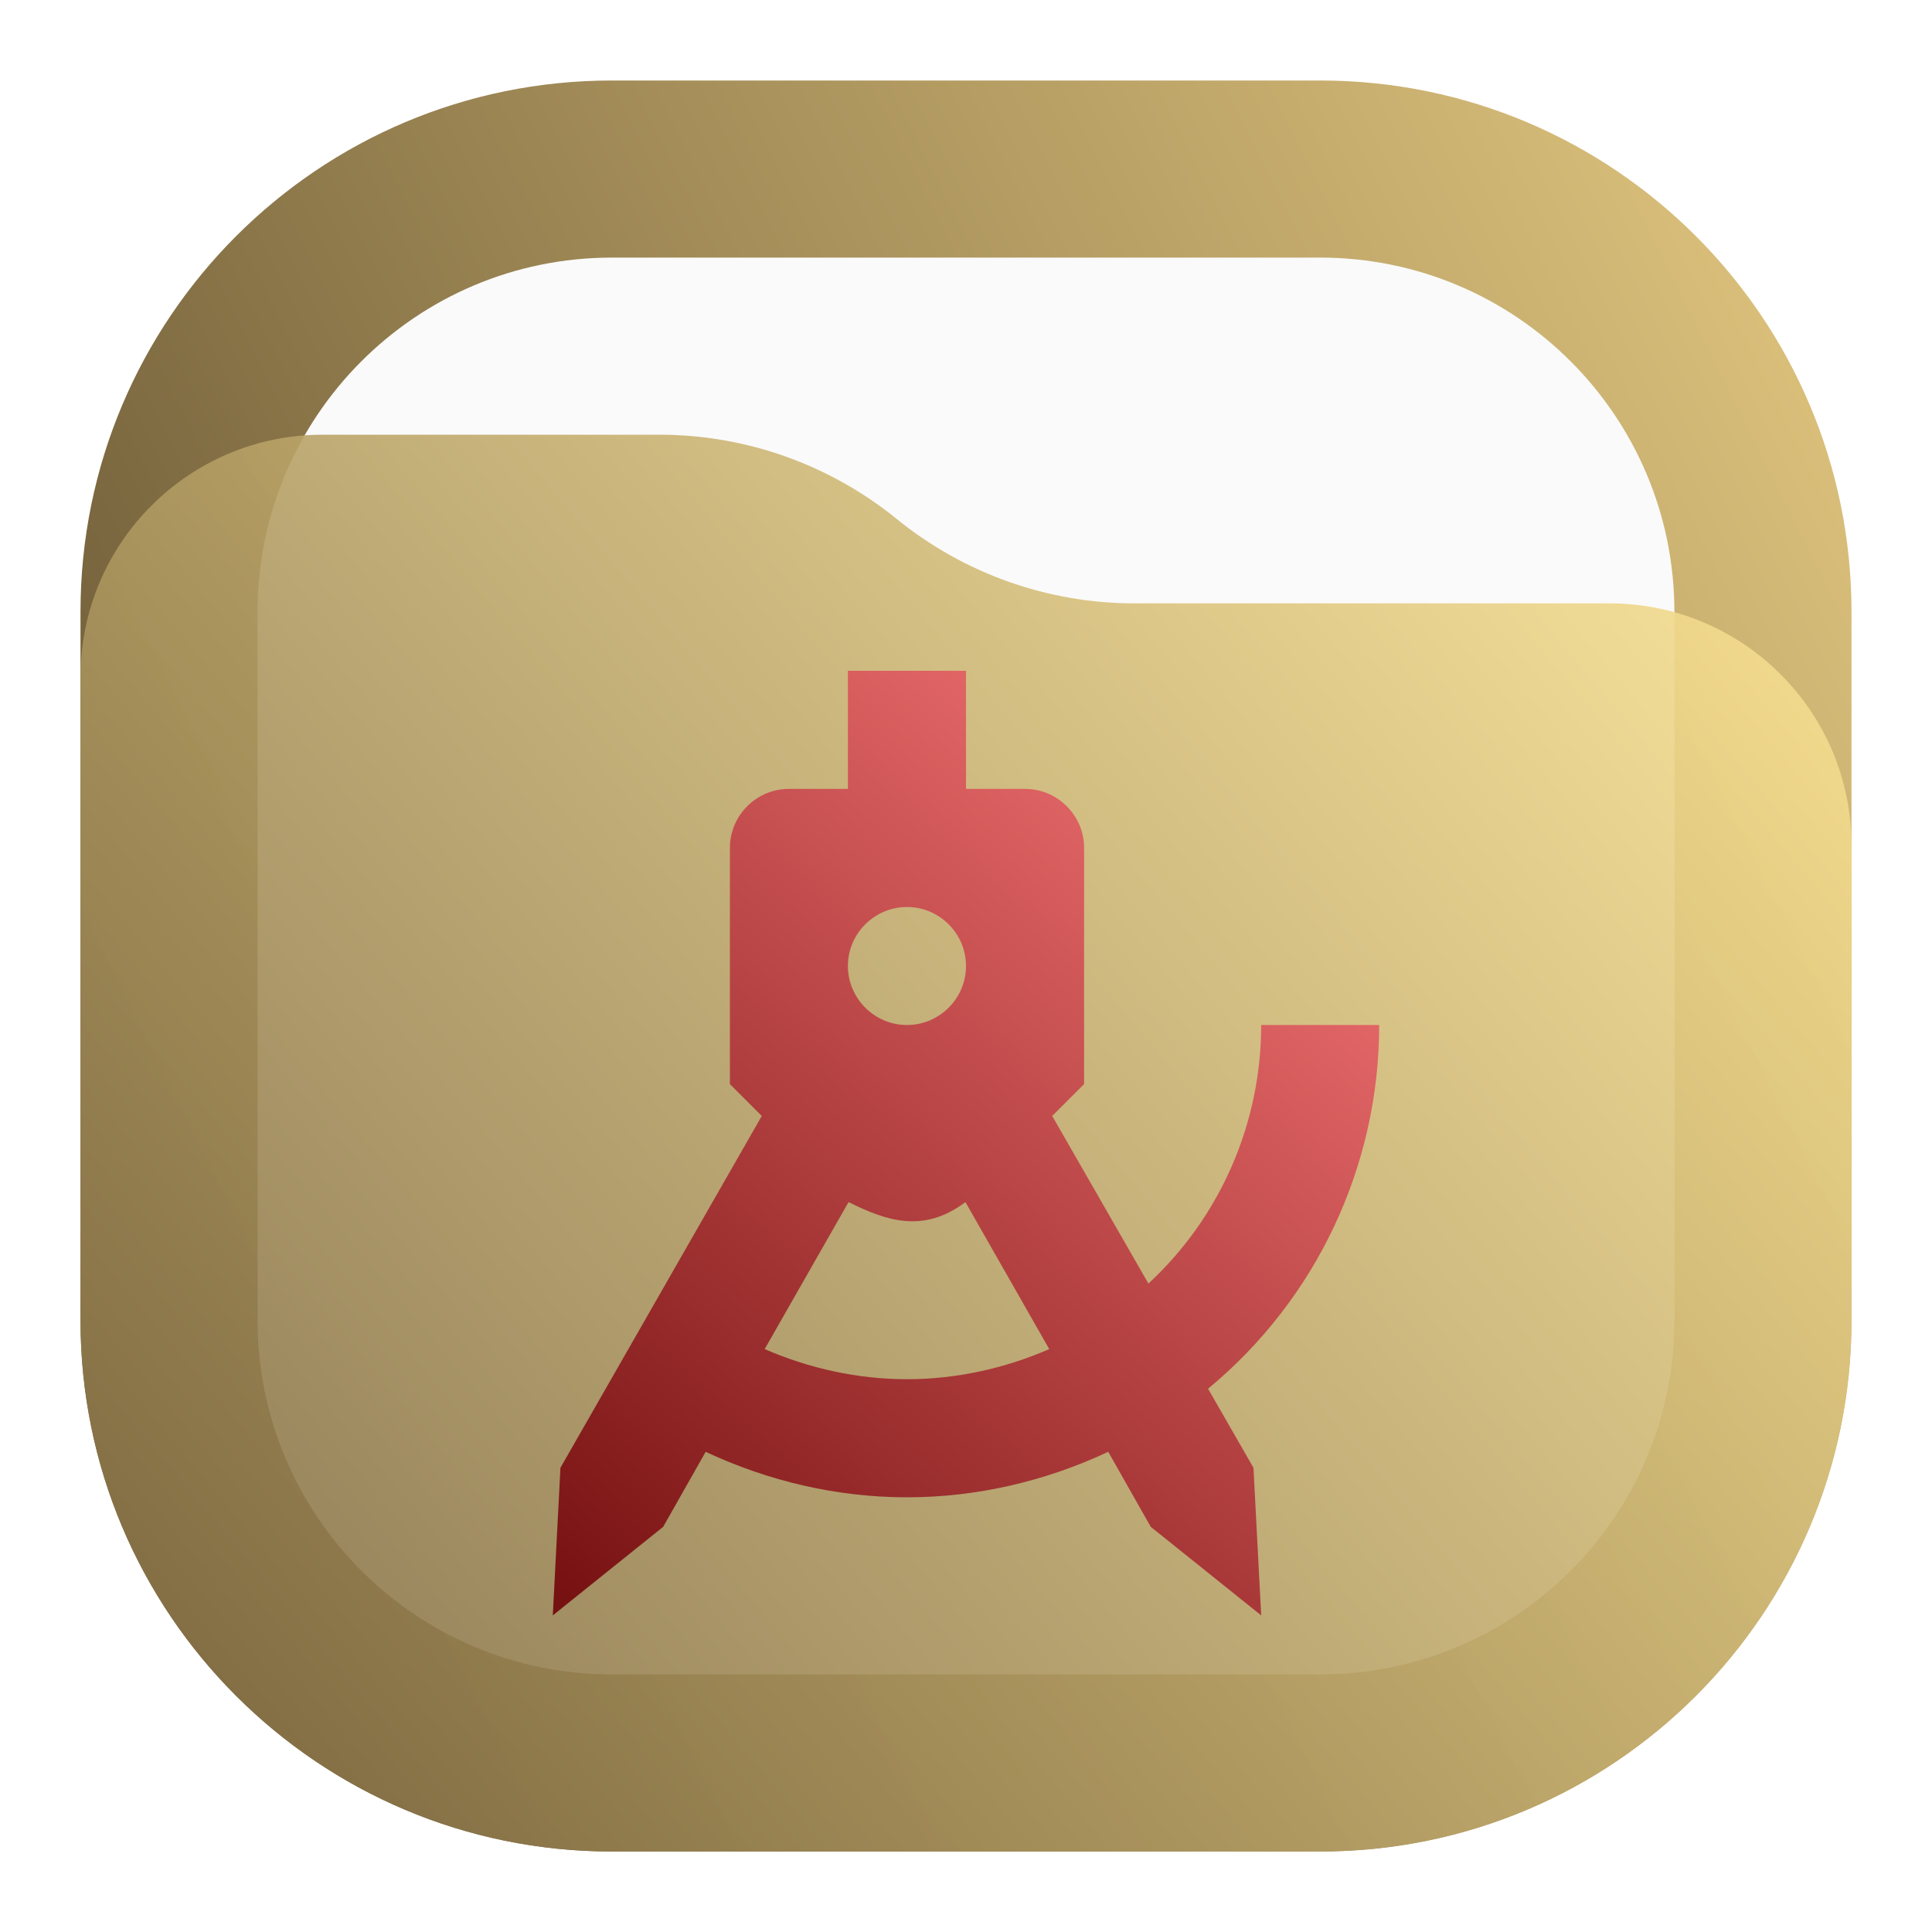
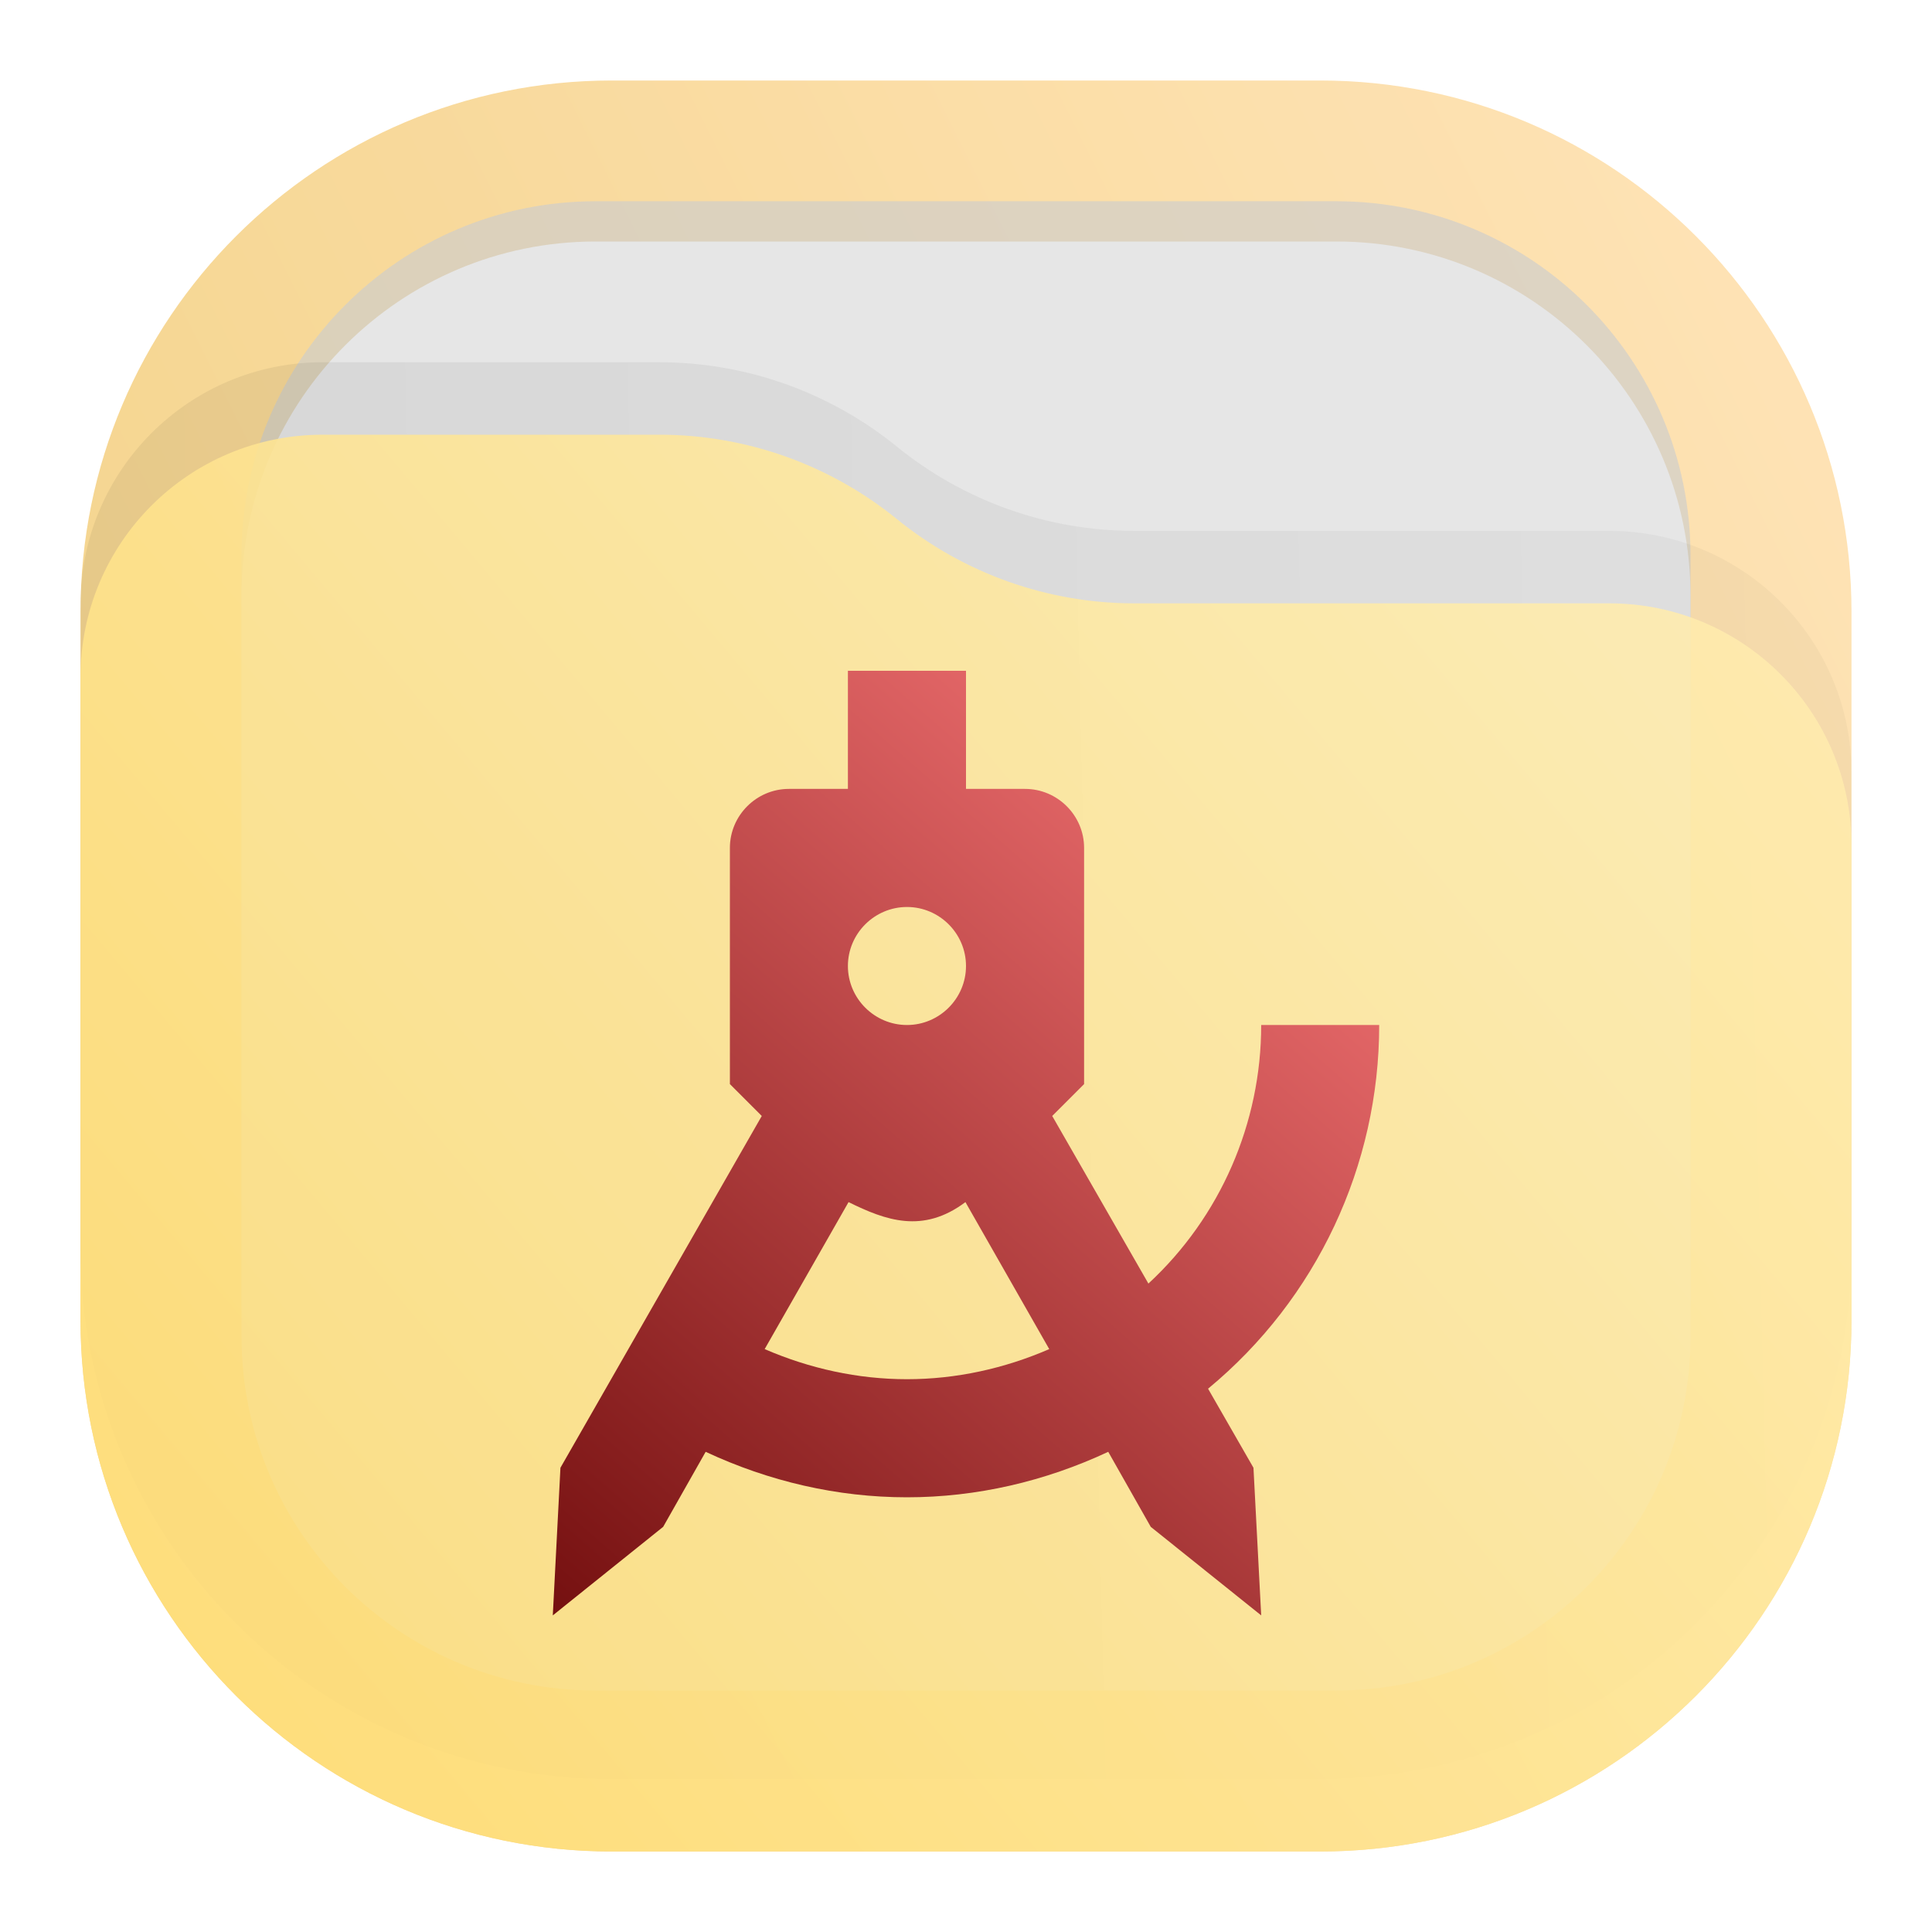
<svg xmlns="http://www.w3.org/2000/svg" width="24" height="24" viewBox="0 0 24 24" fill="none">
-   <rect x="1" y="1" width="22" height="22" rx="6.6" fill="url(#paint0_linear_24_124)" />
-   <rect x="3.2" y="3.2" width="17.6" height="17.6" rx="4.4" fill="#FAFAFA" />
-   <path d="M1 8.408C1 6.747 2.347 5.4 4.008 5.4H8.19C9.265 5.4 10.307 5.77 11.141 6.448V6.448C11.975 7.125 13.016 7.495 14.091 7.495H19.992C21.653 7.495 23 8.842 23 10.503V16.4C23 20.045 20.045 23 16.4 23H7.6C3.955 23 1 20.045 1 16.4V8.408Z" fill="url(#paint1_linear_24_124)" fill-opacity="0.9" />
-   <path d="M10.533 8.333V9.8H9.8C9.397 9.8 9.067 10.13 9.067 10.533V13.467L9.463 13.863L6.962 18.233L6.867 20.067L8.238 18.967L8.766 18.035C9.551 18.402 10.401 18.6 11.267 18.6C12.132 18.6 12.983 18.402 13.767 18.035L14.295 18.967L15.667 20.067L15.571 18.233L15.007 17.251C16.356 16.136 17.133 14.479 17.133 12.733H15.667C15.667 13.951 15.161 15.117 14.266 15.945L13.071 13.863L13.467 13.467V10.533C13.467 10.13 13.137 9.8 12.733 9.8H12V8.333H10.533ZM11.267 11.267C11.67 11.267 12 11.597 12 12C12 12.403 11.67 12.733 11.267 12.733C10.863 12.733 10.533 12.403 10.533 12C10.533 11.597 10.863 11.267 11.267 11.267ZM10.541 14.933C11.003 15.161 11.465 15.329 11.993 14.933L13.034 16.759C12.477 17.001 11.875 17.133 11.267 17.133C10.658 17.133 10.057 17.001 9.499 16.759L10.541 14.933Z" fill="url(#paint2_linear_24_124)" />
+   <rect opacity="0.875" x="1" y="1" width="22" height="22" rx="6.6" fill="url(#paint0_linear_207_79)" />
+   <rect opacity="0.75" x="3" y="2.5" width="18" height="18" rx="4.4" fill="#CCCCCC" fill-opacity="0.875" />
+   <rect x="3" y="3" width="18" height="18" rx="4.4" fill="#E6E6E6" />
+   <path opacity="0.125" d="M1 7.508C1 5.847 2.347 4.5 4.008 4.5H8.19C9.265 4.5 10.307 4.87 11.141 5.548V5.548C11.975 6.225 13.016 6.595 14.091 6.595H19.992C21.653 6.595 23 7.942 23 9.603V15.5C23 19.145 20.045 22.1 16.4 22.1H7.6C3.955 22.1 1 19.145 1 15.5V7.508Z" fill="url(#paint1_linear_207_79)" fill-opacity="0.5" />
+   <path opacity="0.875" d="M1 8.408C1 6.747 2.347 5.4 4.008 5.4H8.19C9.265 5.4 10.307 5.77 11.141 6.448V6.448C11.975 7.125 13.016 7.495 14.091 7.495H19.992C21.653 7.495 23 8.842 23 10.503V16.4C23 20.045 20.045 23 16.4 23H7.6C3.955 23 1 20.045 1 16.4V8.408Z" fill="url(#paint2_linear_207_79)" />
+   <path d="M10.533 8.333V9.8H9.8C9.397 9.8 9.067 10.13 9.067 10.533V13.467L9.463 13.863L6.962 18.233L6.867 20.067L8.238 18.967L8.766 18.035C9.551 18.402 10.401 18.6 11.267 18.6C12.132 18.6 12.983 18.402 13.767 18.035L14.295 18.967L15.667 20.067L15.571 18.233L15.007 17.251C16.356 16.136 17.133 14.479 17.133 12.733H15.667C15.667 13.951 15.161 15.117 14.266 15.945L13.071 13.863L13.467 13.467V10.533C13.467 10.13 13.137 9.8 12.733 9.8H12V8.333H10.533ZM11.267 11.267C11.67 11.267 12 11.597 12 12C12 12.403 11.67 12.733 11.267 12.733C10.863 12.733 10.533 12.403 10.533 12C10.533 11.597 10.863 11.267 11.267 11.267ZM10.541 14.933C11.003 15.161 11.465 15.329 11.993 14.933L13.034 16.759C12.477 17.001 11.875 17.133 11.267 17.133C10.658 17.133 10.057 17.001 9.499 16.759L10.541 14.933Z" fill="url(#paint3_linear_207_79)" />
  <defs>
-     <linearGradient id="paint0_linear_24_124" x1="23" y1="1" x2="1" y2="12" gradientUnits="userSpaceOnUse">
-       <stop stop-color="#E3C880" />
-       <stop offset="1" stop-color="#6F5C38" />
+     <linearGradient id="paint0_linear_207_79" x1="23" y1="1" x2="1" y2="12" gradientUnits="userSpaceOnUse">
+       <stop stop-color="#FFE0AE" />
+       <stop offset="1" stop-color="#F3CE7D" />
    </linearGradient>
-     <linearGradient id="paint1_linear_24_124" x1="23" y1="5.4" x2="1.429" y2="23.512" gradientUnits="userSpaceOnUse">
-       <stop stop-color="#FFE795" />
-       <stop offset="1" stop-color="#7A653E" />
+     <linearGradient id="paint1_linear_207_79" x1="23" y1="9" x2="1.012" y2="9.521" gradientUnits="userSpaceOnUse">
+       <stop stop-opacity="0.5" />
+       <stop offset="1" />
    </linearGradient>
-     <linearGradient id="paint2_linear_24_124" x1="17.133" y1="8.333" x2="6.867" y2="20.067" gradientUnits="userSpaceOnUse">
+     <linearGradient id="paint2_linear_207_79" x1="23" y1="5.4" x2="1.429" y2="23.512" gradientUnits="userSpaceOnUse">
+       <stop stop-color="#FFEEB4" />
+       <stop offset="1" stop-color="#FFDD73" />
+     </linearGradient>
+     <linearGradient id="paint3_linear_207_79" x1="17.133" y1="8.333" x2="6.867" y2="20.067" gradientUnits="userSpaceOnUse">
      <stop stop-color="#FF7C7D" />
      <stop offset="1" stop-color="#751010" />
    </linearGradient>
  </defs>
</svg>
